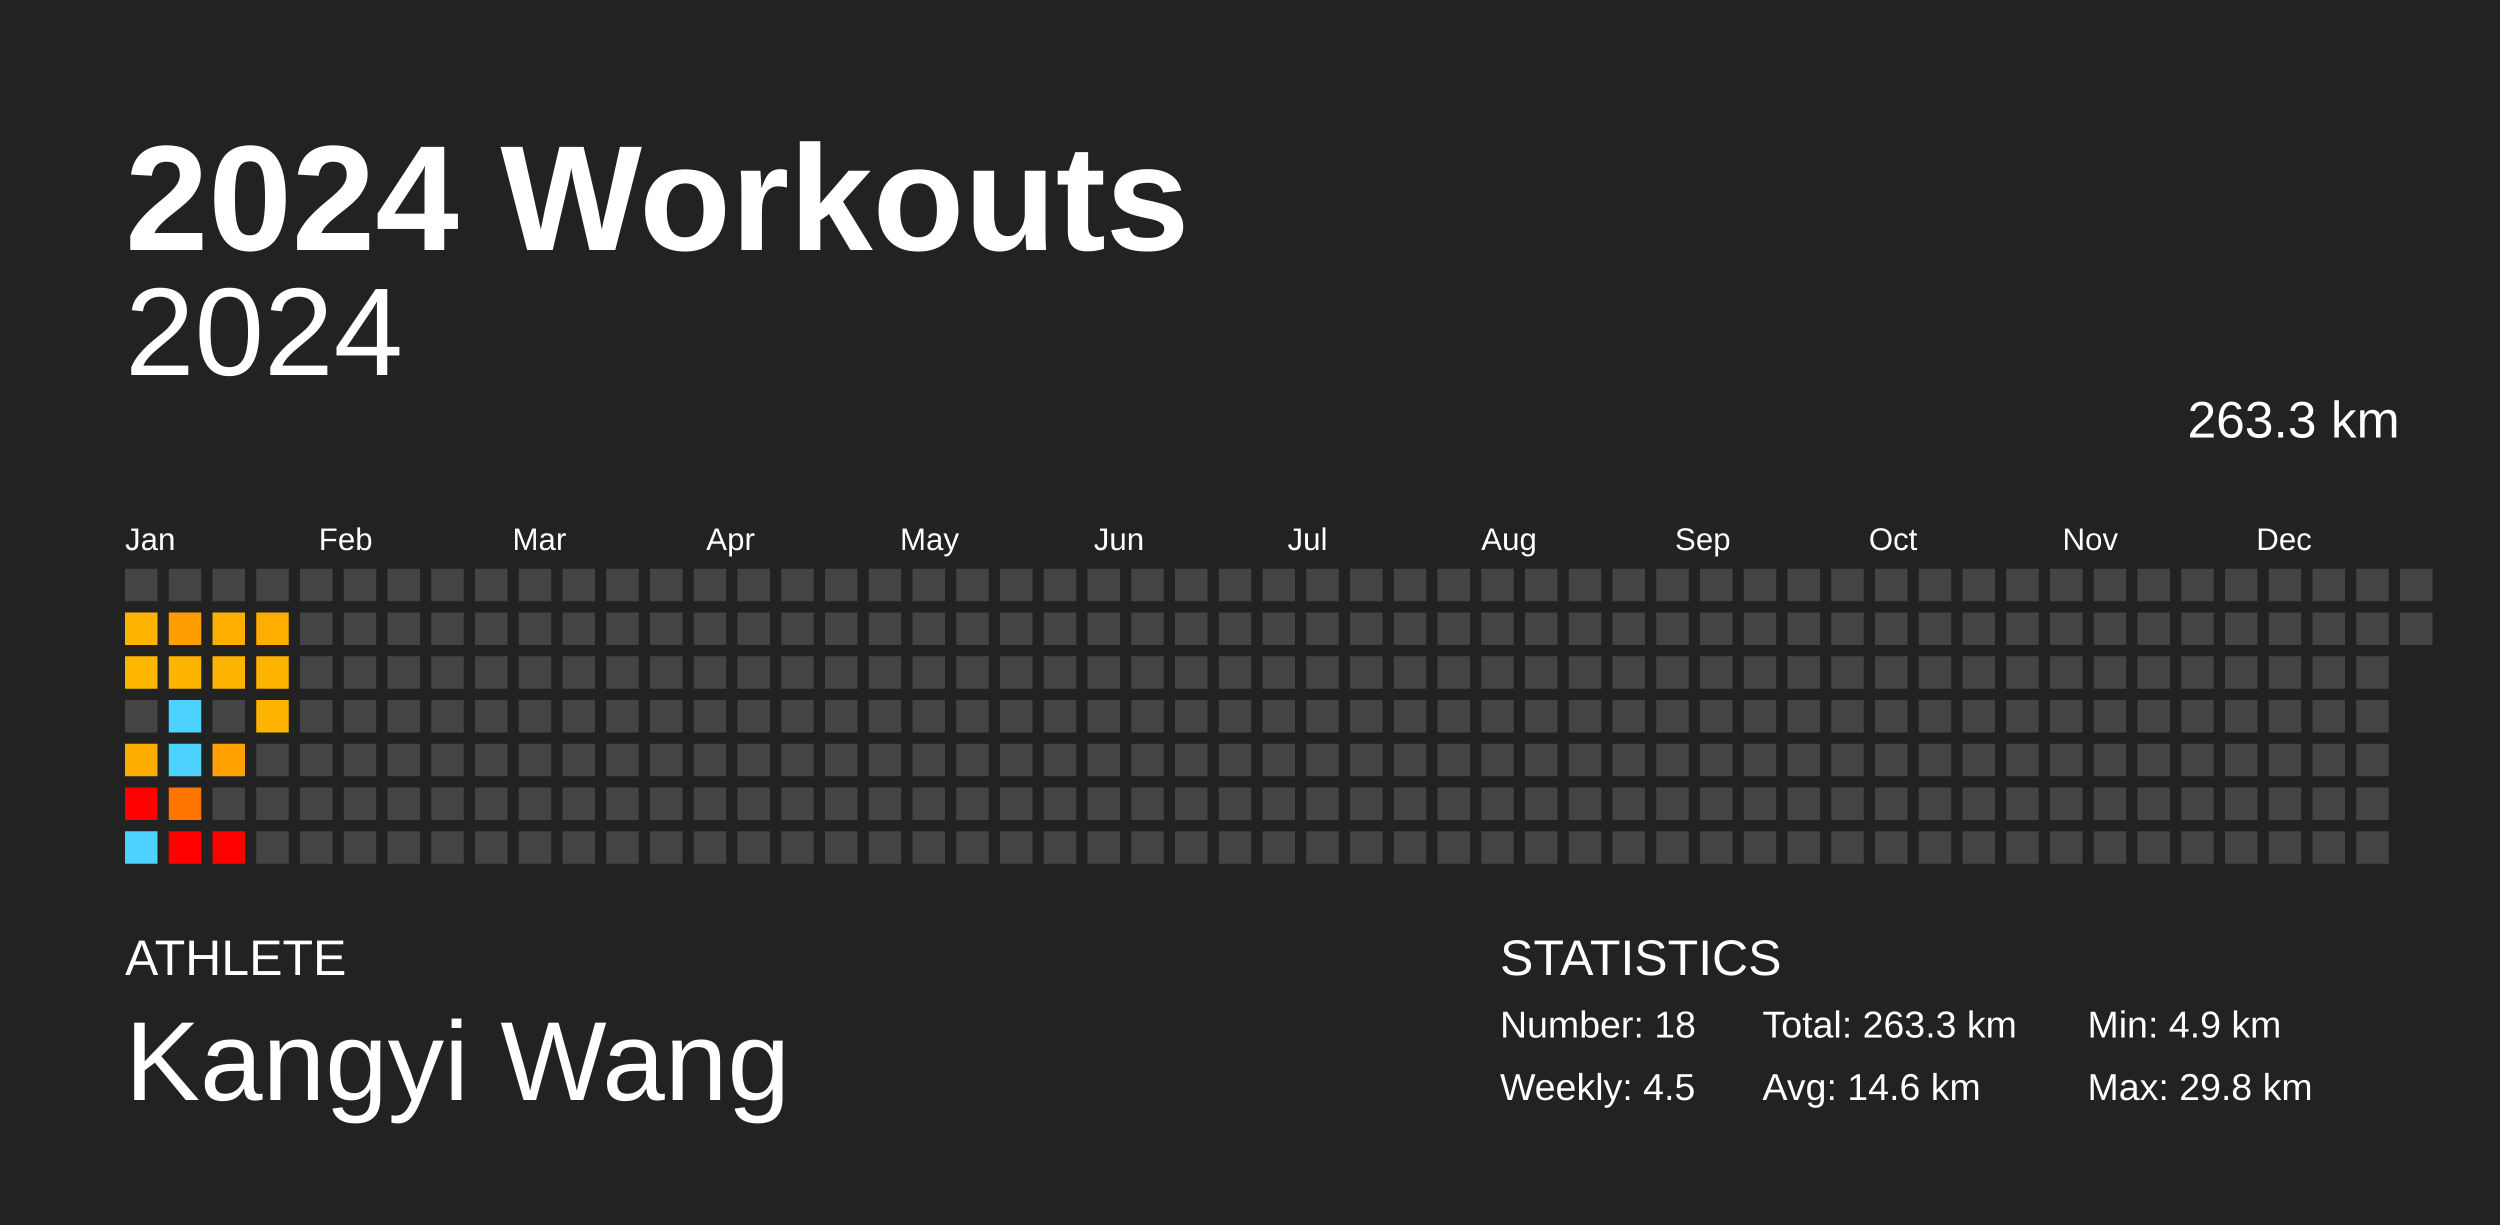
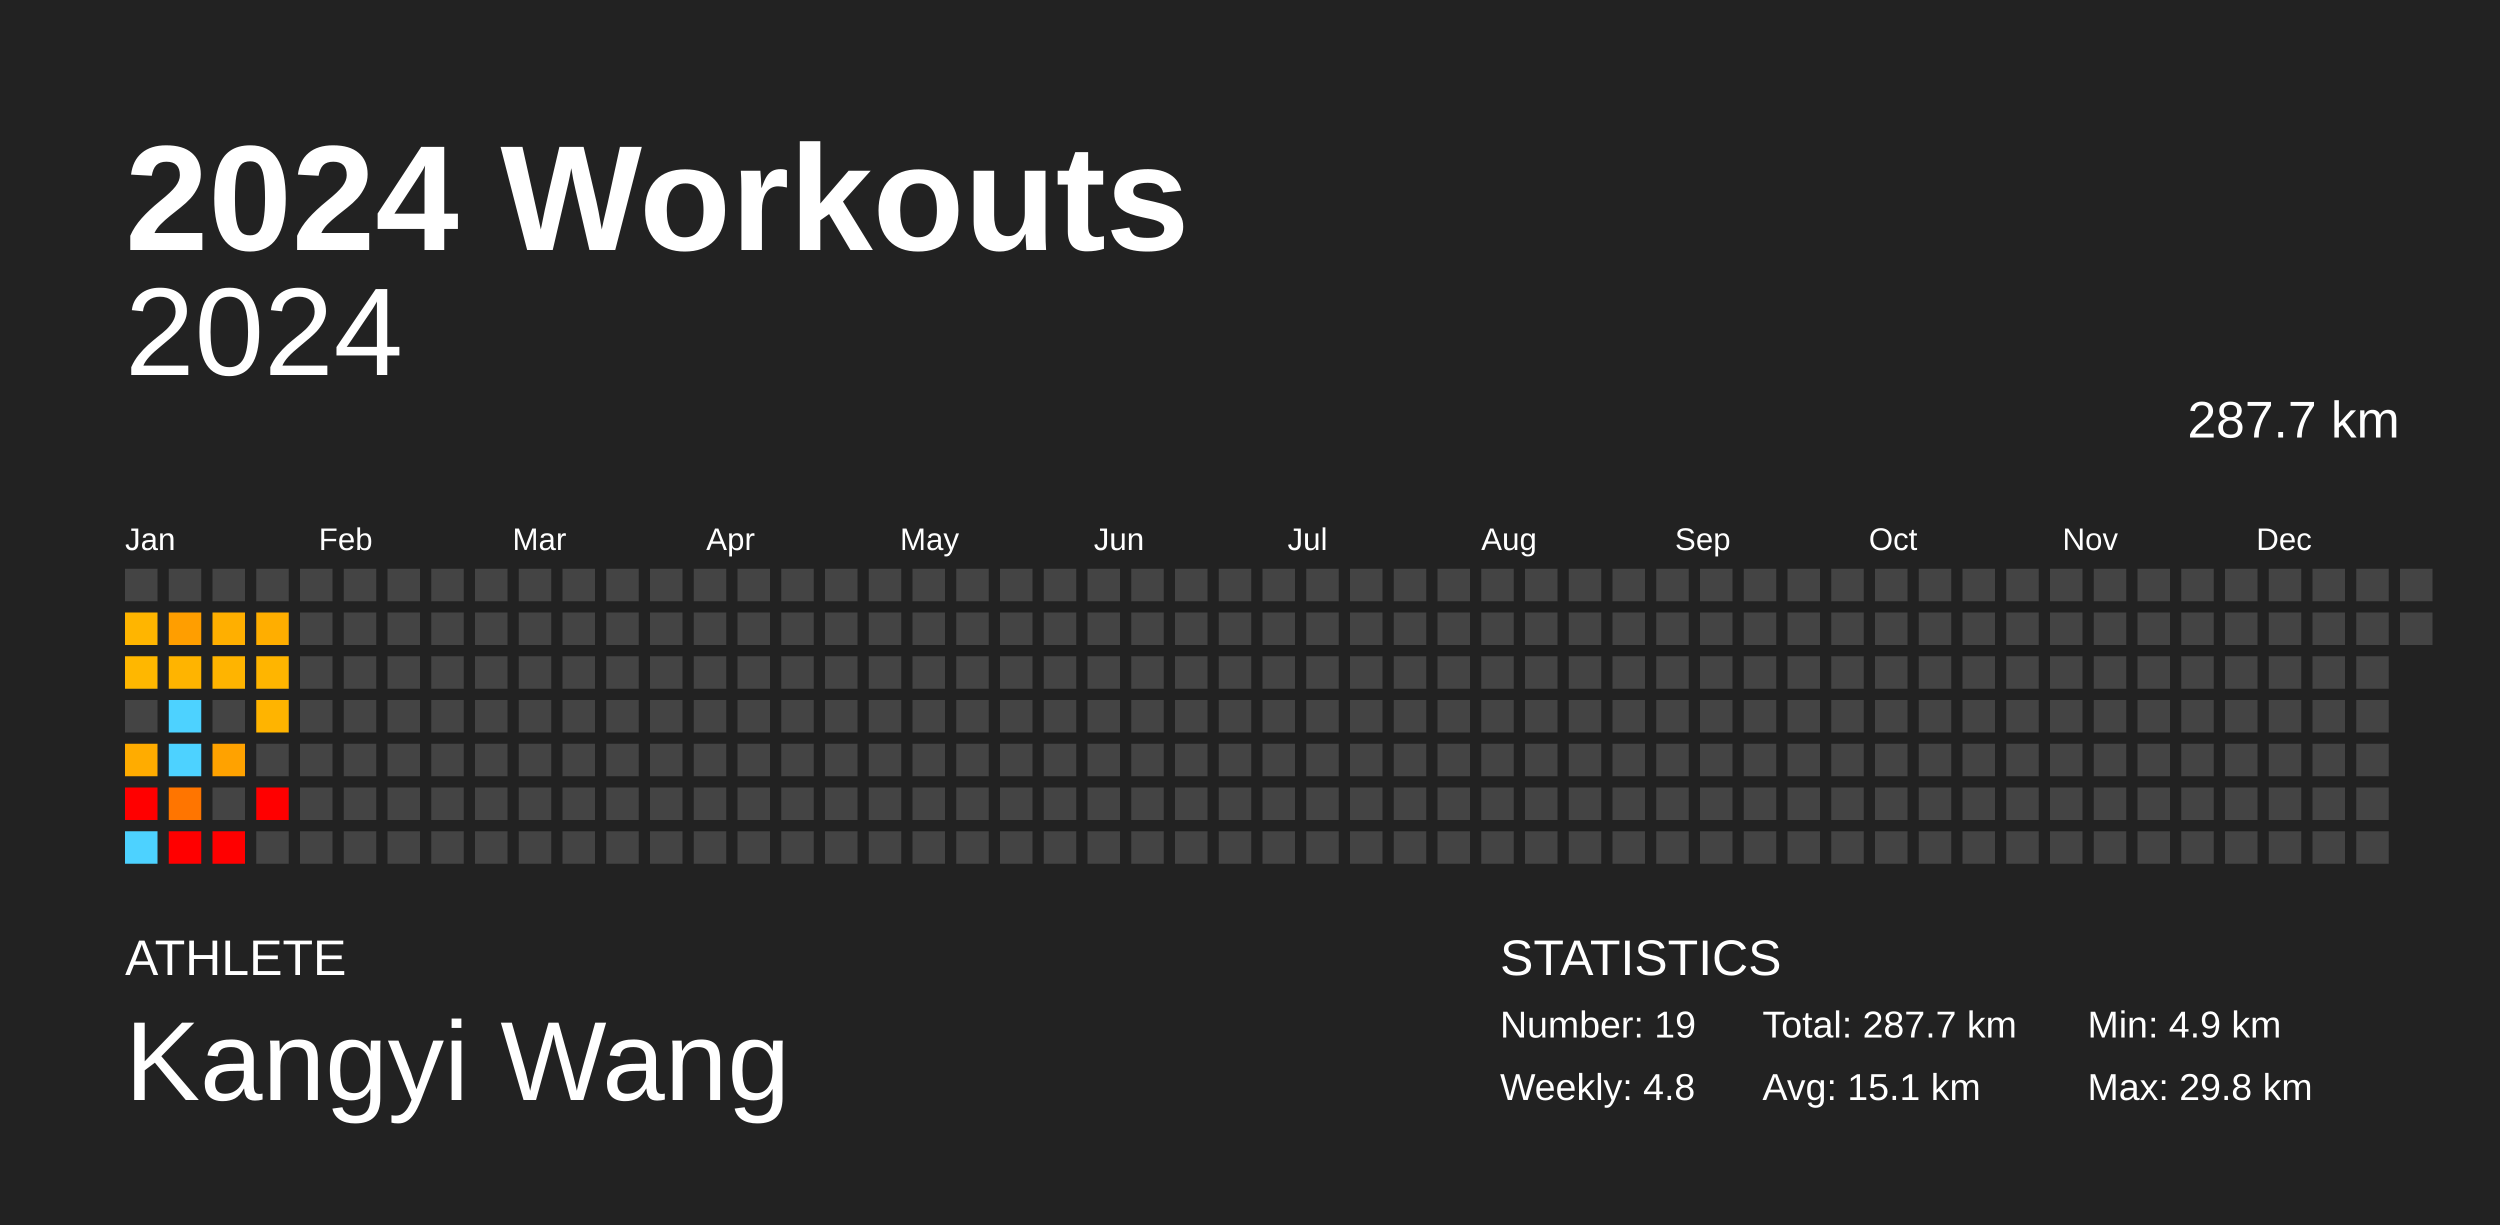
<svg xmlns="http://www.w3.org/2000/svg" baseProfile="full" height="98mm" version="1.1" viewBox="0,0,200,98" width="200mm">
  <defs />
  <rect fill="#222222" height="98" width="200" x="0" y="0" />
  <text fill="#FFFFFF" style="font-size:12px; font-family:Arial; font-weight:bold;" x="10" y="20">2024 Workouts</text>
  <text fill="#FFFFFF" style="font-size:4px; font-family:Arial" x="10" y="78">ATHLETE</text>
  <text fill="#FFFFFF" style="font-size:9px; font-family:Arial" x="10" y="88">Kangyi Wang</text>
  <text fill="#FFFFFF" style="font-size:4px; font-family:Arial" x="120" y="78">STATISTICS</text>
-   <text fill="#FFFFFF" style="font-size:3px; font-family:Arial" x="120" y="83">Number: 18</text>
-   <text fill="#FFFFFF" style="font-size:3px; font-family:Arial" x="120" y="88">Weekly: 4.5</text>
-   <text fill="#FFFFFF" style="font-size:3px; font-family:Arial" x="141" y="83">Total: 263.3 km</text>
-   <text fill="#FFFFFF" style="font-size:3px; font-family:Arial" x="141" y="88">Avg: 14.6 km</text>
+   <text fill="#FFFFFF" style="font-size:3px; font-family:Arial" x="120" y="83">Number: 19</text>
+   <text fill="#FFFFFF" style="font-size:3px; font-family:Arial" x="120" y="88">Weekly: 4.8</text>
+   <text fill="#FFFFFF" style="font-size:3px; font-family:Arial" x="141" y="83">Total: 287.7 km</text>
+   <text fill="#FFFFFF" style="font-size:3px; font-family:Arial" x="141" y="88">Avg: 15.1 km</text>
  <text fill="#FFFFFF" style="font-size:3px; font-family:Arial" x="167" y="83">Min: 4.9 km</text>
  <text fill="#FFFFFF" style="font-size:3px; font-family:Arial" x="167" y="88">Max: 29.8 km</text>
  <text alignment-baseline="hanging" fill="#FFFFFF" style="font-size:10.0px; font-family:Arial;" x="10" y="30">2024</text>
-   <text alignment-baseline="hanging" fill="#FFFFFF" style="font-size:4.125px; font-family:Arial;" x="175" y="35">263.3 km</text>
+   <text alignment-baseline="hanging" fill="#FFFFFF" style="font-size:4.125px; font-family:Arial;" x="175" y="35">287.7 km</text>
  <text fill="#FFFFFF" style="font-size:2.5px; font-family:Arial" x="10.0" y="44">Jan</text>
  <text fill="#FFFFFF" style="font-size:2.5px; font-family:Arial" x="25.5" y="44">Feb</text>
  <text fill="#FFFFFF" style="font-size:2.5px; font-family:Arial" x="41.0" y="44">Mar</text>
  <text fill="#FFFFFF" style="font-size:2.5px; font-family:Arial" x="56.5" y="44">Apr</text>
  <text fill="#FFFFFF" style="font-size:2.5px; font-family:Arial" x="72.0" y="44">May</text>
  <text fill="#FFFFFF" style="font-size:2.5px; font-family:Arial" x="87.5" y="44">Jun</text>
  <text fill="#FFFFFF" style="font-size:2.5px; font-family:Arial" x="103.0" y="44">Jul</text>
  <text fill="#FFFFFF" style="font-size:2.5px; font-family:Arial" x="118.5" y="44">Aug</text>
  <text fill="#FFFFFF" style="font-size:2.5px; font-family:Arial" x="134.0" y="44">Sep</text>
  <text fill="#FFFFFF" style="font-size:2.5px; font-family:Arial" x="149.5" y="44">Oct</text>
  <text fill="#FFFFFF" style="font-size:2.5px; font-family:Arial" x="165.0" y="44">Nov</text>
  <text fill="#FFFFFF" style="font-size:2.5px; font-family:Arial" x="180.5" y="44">Dec</text>
  <rect fill="#444444" height="2.6" width="2.6" x="10.0" y="45.5" />
  <rect fill="#ffb500" height="2.6" width="2.6" x="10.0" y="49.0" />
  <rect fill="#ffb700" height="2.6" width="2.6" x="10.0" y="52.5" />
  <rect fill="#444444" height="2.6" width="2.6" x="10.0" y="56.0" />
  <rect fill="#ffac00" height="2.6" width="2.6" x="10.0" y="59.5" />
  <rect fill="red" height="2.6" width="2.6" x="10.0" y="63.0" />
  <rect fill="#4dd2ff" height="2.6" width="2.6" x="10.0" y="66.5" />
  <rect fill="#444444" height="2.6" width="2.6" x="13.5" y="45.5" />
  <rect fill="#ff9e00" height="2.6" width="2.6" x="13.5" y="49.0" />
  <rect fill="#ffb400" height="2.6" width="2.6" x="13.5" y="52.5" />
  <rect fill="#4dd2ff" height="2.6" width="2.6" x="13.5" y="56.0" />
  <rect fill="#4dd2ff" height="2.6" width="2.6" x="13.5" y="59.5" />
  <rect fill="#ff7500" height="2.6" width="2.6" x="13.5" y="63.0" />
  <rect fill="red" height="2.6" width="2.6" x="13.5" y="66.5" />
  <rect fill="#444444" height="2.6" width="2.6" x="17.0" y="45.5" />
  <rect fill="#ffaf00" height="2.6" width="2.6" x="17.0" y="49.0" />
  <rect fill="#ffb400" height="2.6" width="2.6" x="17.0" y="52.5" />
  <rect fill="#444444" height="2.6" width="2.6" x="17.0" y="56.0" />
  <rect fill="#ffa200" height="2.6" width="2.6" x="17.0" y="59.5" />
  <rect fill="#444444" height="2.6" width="2.6" x="17.0" y="63.0" />
  <rect fill="red" height="2.6" width="2.6" x="17.0" y="66.5" />
  <rect fill="#444444" height="2.6" width="2.6" x="20.5" y="45.5" />
  <rect fill="#ffae00" height="2.6" width="2.6" x="20.5" y="49.0" />
  <rect fill="#ffb500" height="2.6" width="2.6" x="20.5" y="52.5" />
  <rect fill="#ffb400" height="2.6" width="2.6" x="20.5" y="56.0" />
  <rect fill="#444444" height="2.6" width="2.6" x="20.5" y="59.5" />
-   <rect fill="#444444" height="2.6" width="2.6" x="20.5" y="63.0" />
+   <rect fill="red" height="2.6" width="2.6" x="20.5" y="63.0" />
  <rect fill="#444444" height="2.6" width="2.6" x="20.5" y="66.5" />
  <rect fill="#444444" height="2.6" width="2.6" x="24.0" y="45.5" />
  <rect fill="#444444" height="2.6" width="2.6" x="24.0" y="49.0" />
  <rect fill="#444444" height="2.6" width="2.6" x="24.0" y="52.5" />
  <rect fill="#444444" height="2.6" width="2.6" x="24.0" y="56.0" />
  <rect fill="#444444" height="2.6" width="2.6" x="24.0" y="59.5" />
  <rect fill="#444444" height="2.6" width="2.6" x="24.0" y="63.0" />
  <rect fill="#444444" height="2.6" width="2.6" x="24.0" y="66.5" />
  <rect fill="#444444" height="2.6" width="2.6" x="27.5" y="45.5" />
  <rect fill="#444444" height="2.6" width="2.6" x="27.5" y="49.0" />
  <rect fill="#444444" height="2.6" width="2.6" x="27.5" y="52.5" />
  <rect fill="#444444" height="2.6" width="2.6" x="27.5" y="56.0" />
  <rect fill="#444444" height="2.6" width="2.6" x="27.5" y="59.5" />
  <rect fill="#444444" height="2.6" width="2.6" x="27.5" y="63.0" />
  <rect fill="#444444" height="2.6" width="2.6" x="27.5" y="66.5" />
  <rect fill="#444444" height="2.6" width="2.6" x="31.0" y="45.5" />
  <rect fill="#444444" height="2.6" width="2.6" x="31.0" y="49.0" />
  <rect fill="#444444" height="2.6" width="2.6" x="31.0" y="52.5" />
  <rect fill="#444444" height="2.6" width="2.6" x="31.0" y="56.0" />
  <rect fill="#444444" height="2.6" width="2.6" x="31.0" y="59.5" />
  <rect fill="#444444" height="2.6" width="2.6" x="31.0" y="63.0" />
  <rect fill="#444444" height="2.6" width="2.6" x="31.0" y="66.5" />
  <rect fill="#444444" height="2.6" width="2.6" x="34.5" y="45.5" />
  <rect fill="#444444" height="2.6" width="2.6" x="34.5" y="49.0" />
  <rect fill="#444444" height="2.6" width="2.6" x="34.5" y="52.5" />
  <rect fill="#444444" height="2.6" width="2.6" x="34.5" y="56.0" />
  <rect fill="#444444" height="2.6" width="2.6" x="34.5" y="59.5" />
  <rect fill="#444444" height="2.6" width="2.6" x="34.5" y="63.0" />
  <rect fill="#444444" height="2.6" width="2.6" x="34.5" y="66.5" />
  <rect fill="#444444" height="2.6" width="2.6" x="38.0" y="45.5" />
  <rect fill="#444444" height="2.6" width="2.6" x="38.0" y="49.0" />
  <rect fill="#444444" height="2.6" width="2.6" x="38.0" y="52.5" />
  <rect fill="#444444" height="2.6" width="2.6" x="38.0" y="56.0" />
  <rect fill="#444444" height="2.6" width="2.6" x="38.0" y="59.5" />
  <rect fill="#444444" height="2.6" width="2.6" x="38.0" y="63.0" />
  <rect fill="#444444" height="2.6" width="2.6" x="38.0" y="66.5" />
  <rect fill="#444444" height="2.6" width="2.6" x="41.5" y="45.5" />
  <rect fill="#444444" height="2.6" width="2.6" x="41.5" y="49.0" />
  <rect fill="#444444" height="2.6" width="2.6" x="41.5" y="52.5" />
  <rect fill="#444444" height="2.6" width="2.6" x="41.5" y="56.0" />
  <rect fill="#444444" height="2.6" width="2.6" x="41.5" y="59.5" />
  <rect fill="#444444" height="2.6" width="2.6" x="41.5" y="63.0" />
  <rect fill="#444444" height="2.6" width="2.6" x="41.5" y="66.5" />
  <rect fill="#444444" height="2.6" width="2.6" x="45.0" y="45.5" />
  <rect fill="#444444" height="2.6" width="2.6" x="45.0" y="49.0" />
  <rect fill="#444444" height="2.6" width="2.6" x="45.0" y="52.5" />
  <rect fill="#444444" height="2.6" width="2.6" x="45.0" y="56.0" />
  <rect fill="#444444" height="2.6" width="2.6" x="45.0" y="59.5" />
  <rect fill="#444444" height="2.6" width="2.6" x="45.0" y="63.0" />
  <rect fill="#444444" height="2.6" width="2.6" x="45.0" y="66.5" />
  <rect fill="#444444" height="2.6" width="2.6" x="48.5" y="45.5" />
  <rect fill="#444444" height="2.6" width="2.6" x="48.5" y="49.0" />
  <rect fill="#444444" height="2.6" width="2.6" x="48.5" y="52.5" />
  <rect fill="#444444" height="2.6" width="2.6" x="48.5" y="56.0" />
  <rect fill="#444444" height="2.6" width="2.6" x="48.5" y="59.5" />
  <rect fill="#444444" height="2.6" width="2.6" x="48.5" y="63.0" />
  <rect fill="#444444" height="2.6" width="2.6" x="48.5" y="66.5" />
  <rect fill="#444444" height="2.6" width="2.6" x="52.0" y="45.5" />
  <rect fill="#444444" height="2.6" width="2.6" x="52.0" y="49.0" />
  <rect fill="#444444" height="2.6" width="2.6" x="52.0" y="52.5" />
  <rect fill="#444444" height="2.6" width="2.6" x="52.0" y="56.0" />
  <rect fill="#444444" height="2.6" width="2.6" x="52.0" y="59.5" />
  <rect fill="#444444" height="2.6" width="2.6" x="52.0" y="63.0" />
  <rect fill="#444444" height="2.6" width="2.6" x="52.0" y="66.5" />
  <rect fill="#444444" height="2.6" width="2.6" x="55.5" y="45.5" />
  <rect fill="#444444" height="2.6" width="2.6" x="55.5" y="49.0" />
  <rect fill="#444444" height="2.6" width="2.6" x="55.5" y="52.5" />
  <rect fill="#444444" height="2.6" width="2.6" x="55.5" y="56.0" />
  <rect fill="#444444" height="2.6" width="2.6" x="55.5" y="59.5" />
  <rect fill="#444444" height="2.6" width="2.6" x="55.5" y="63.0" />
  <rect fill="#444444" height="2.6" width="2.6" x="55.5" y="66.5" />
  <rect fill="#444444" height="2.6" width="2.6" x="59.0" y="45.5" />
  <rect fill="#444444" height="2.6" width="2.6" x="59.0" y="49.0" />
  <rect fill="#444444" height="2.6" width="2.6" x="59.0" y="52.5" />
  <rect fill="#444444" height="2.6" width="2.6" x="59.0" y="56.0" />
  <rect fill="#444444" height="2.6" width="2.6" x="59.0" y="59.5" />
  <rect fill="#444444" height="2.6" width="2.6" x="59.0" y="63.0" />
  <rect fill="#444444" height="2.6" width="2.6" x="59.0" y="66.5" />
  <rect fill="#444444" height="2.6" width="2.6" x="62.5" y="45.5" />
  <rect fill="#444444" height="2.6" width="2.6" x="62.5" y="49.0" />
  <rect fill="#444444" height="2.6" width="2.6" x="62.5" y="52.5" />
  <rect fill="#444444" height="2.6" width="2.6" x="62.5" y="56.0" />
  <rect fill="#444444" height="2.6" width="2.6" x="62.5" y="59.5" />
  <rect fill="#444444" height="2.6" width="2.6" x="62.5" y="63.0" />
  <rect fill="#444444" height="2.6" width="2.6" x="62.5" y="66.5" />
  <rect fill="#444444" height="2.6" width="2.6" x="66.0" y="45.5" />
  <rect fill="#444444" height="2.6" width="2.6" x="66.0" y="49.0" />
  <rect fill="#444444" height="2.6" width="2.6" x="66.0" y="52.5" />
  <rect fill="#444444" height="2.6" width="2.6" x="66.0" y="56.0" />
  <rect fill="#444444" height="2.6" width="2.6" x="66.0" y="59.5" />
  <rect fill="#444444" height="2.6" width="2.6" x="66.0" y="63.0" />
  <rect fill="#444444" height="2.6" width="2.6" x="66.0" y="66.5" />
  <rect fill="#444444" height="2.6" width="2.6" x="69.5" y="45.5" />
  <rect fill="#444444" height="2.6" width="2.6" x="69.5" y="49.0" />
  <rect fill="#444444" height="2.6" width="2.6" x="69.5" y="52.5" />
  <rect fill="#444444" height="2.6" width="2.6" x="69.5" y="56.0" />
  <rect fill="#444444" height="2.6" width="2.6" x="69.5" y="59.5" />
  <rect fill="#444444" height="2.6" width="2.6" x="69.5" y="63.0" />
  <rect fill="#444444" height="2.6" width="2.6" x="69.5" y="66.5" />
  <rect fill="#444444" height="2.6" width="2.6" x="73.0" y="45.5" />
  <rect fill="#444444" height="2.6" width="2.6" x="73.0" y="49.0" />
  <rect fill="#444444" height="2.6" width="2.6" x="73.0" y="52.5" />
  <rect fill="#444444" height="2.6" width="2.6" x="73.0" y="56.0" />
  <rect fill="#444444" height="2.6" width="2.6" x="73.0" y="59.5" />
  <rect fill="#444444" height="2.6" width="2.6" x="73.0" y="63.0" />
  <rect fill="#444444" height="2.6" width="2.6" x="73.0" y="66.5" />
  <rect fill="#444444" height="2.6" width="2.6" x="76.5" y="45.5" />
  <rect fill="#444444" height="2.6" width="2.6" x="76.5" y="49.0" />
  <rect fill="#444444" height="2.6" width="2.6" x="76.5" y="52.5" />
  <rect fill="#444444" height="2.6" width="2.6" x="76.5" y="56.0" />
  <rect fill="#444444" height="2.6" width="2.6" x="76.5" y="59.5" />
  <rect fill="#444444" height="2.6" width="2.6" x="76.5" y="63.0" />
  <rect fill="#444444" height="2.6" width="2.6" x="76.5" y="66.5" />
  <rect fill="#444444" height="2.6" width="2.6" x="80.0" y="45.5" />
  <rect fill="#444444" height="2.6" width="2.6" x="80.0" y="49.0" />
  <rect fill="#444444" height="2.6" width="2.6" x="80.0" y="52.5" />
  <rect fill="#444444" height="2.6" width="2.6" x="80.0" y="56.0" />
  <rect fill="#444444" height="2.6" width="2.6" x="80.0" y="59.5" />
  <rect fill="#444444" height="2.6" width="2.6" x="80.0" y="63.0" />
  <rect fill="#444444" height="2.6" width="2.6" x="80.0" y="66.5" />
  <rect fill="#444444" height="2.6" width="2.6" x="83.5" y="45.5" />
  <rect fill="#444444" height="2.6" width="2.6" x="83.5" y="49.0" />
  <rect fill="#444444" height="2.6" width="2.6" x="83.5" y="52.5" />
  <rect fill="#444444" height="2.6" width="2.6" x="83.5" y="56.0" />
  <rect fill="#444444" height="2.6" width="2.6" x="83.5" y="59.5" />
  <rect fill="#444444" height="2.6" width="2.6" x="83.5" y="63.0" />
  <rect fill="#444444" height="2.6" width="2.6" x="83.5" y="66.5" />
  <rect fill="#444444" height="2.6" width="2.6" x="87.0" y="45.5" />
  <rect fill="#444444" height="2.6" width="2.6" x="87.0" y="49.0" />
  <rect fill="#444444" height="2.6" width="2.6" x="87.0" y="52.5" />
  <rect fill="#444444" height="2.6" width="2.6" x="87.0" y="56.0" />
  <rect fill="#444444" height="2.6" width="2.6" x="87.0" y="59.5" />
  <rect fill="#444444" height="2.6" width="2.6" x="87.0" y="63.0" />
  <rect fill="#444444" height="2.6" width="2.6" x="87.0" y="66.5" />
  <rect fill="#444444" height="2.6" width="2.6" x="90.5" y="45.5" />
  <rect fill="#444444" height="2.6" width="2.6" x="90.5" y="49.0" />
  <rect fill="#444444" height="2.6" width="2.6" x="90.5" y="52.5" />
  <rect fill="#444444" height="2.6" width="2.6" x="90.5" y="56.0" />
  <rect fill="#444444" height="2.6" width="2.6" x="90.5" y="59.5" />
  <rect fill="#444444" height="2.6" width="2.6" x="90.5" y="63.0" />
  <rect fill="#444444" height="2.6" width="2.6" x="90.5" y="66.5" />
  <rect fill="#444444" height="2.6" width="2.6" x="94.0" y="45.5" />
  <rect fill="#444444" height="2.6" width="2.6" x="94.0" y="49.0" />
  <rect fill="#444444" height="2.6" width="2.6" x="94.0" y="52.5" />
  <rect fill="#444444" height="2.6" width="2.6" x="94.0" y="56.0" />
  <rect fill="#444444" height="2.6" width="2.6" x="94.0" y="59.5" />
  <rect fill="#444444" height="2.6" width="2.6" x="94.0" y="63.0" />
  <rect fill="#444444" height="2.6" width="2.6" x="94.0" y="66.5" />
  <rect fill="#444444" height="2.6" width="2.6" x="97.5" y="45.5" />
  <rect fill="#444444" height="2.6" width="2.6" x="97.5" y="49.0" />
  <rect fill="#444444" height="2.6" width="2.6" x="97.5" y="52.5" />
  <rect fill="#444444" height="2.6" width="2.6" x="97.5" y="56.0" />
  <rect fill="#444444" height="2.6" width="2.6" x="97.5" y="59.5" />
  <rect fill="#444444" height="2.6" width="2.6" x="97.5" y="63.0" />
  <rect fill="#444444" height="2.6" width="2.6" x="97.5" y="66.5" />
  <rect fill="#444444" height="2.6" width="2.6" x="101.0" y="45.5" />
  <rect fill="#444444" height="2.6" width="2.6" x="101.0" y="49.0" />
  <rect fill="#444444" height="2.6" width="2.6" x="101.0" y="52.5" />
  <rect fill="#444444" height="2.6" width="2.6" x="101.0" y="56.0" />
  <rect fill="#444444" height="2.6" width="2.6" x="101.0" y="59.5" />
  <rect fill="#444444" height="2.6" width="2.6" x="101.0" y="63.0" />
  <rect fill="#444444" height="2.6" width="2.6" x="101.0" y="66.5" />
  <rect fill="#444444" height="2.6" width="2.6" x="104.5" y="45.5" />
  <rect fill="#444444" height="2.6" width="2.6" x="104.5" y="49.0" />
  <rect fill="#444444" height="2.6" width="2.6" x="104.5" y="52.5" />
  <rect fill="#444444" height="2.6" width="2.6" x="104.5" y="56.0" />
  <rect fill="#444444" height="2.6" width="2.6" x="104.5" y="59.5" />
  <rect fill="#444444" height="2.6" width="2.6" x="104.5" y="63.0" />
  <rect fill="#444444" height="2.6" width="2.6" x="104.5" y="66.5" />
  <rect fill="#444444" height="2.6" width="2.6" x="108.0" y="45.5" />
  <rect fill="#444444" height="2.6" width="2.6" x="108.0" y="49.0" />
  <rect fill="#444444" height="2.6" width="2.6" x="108.0" y="52.5" />
  <rect fill="#444444" height="2.6" width="2.6" x="108.0" y="56.0" />
  <rect fill="#444444" height="2.6" width="2.6" x="108.0" y="59.5" />
  <rect fill="#444444" height="2.6" width="2.6" x="108.0" y="63.0" />
  <rect fill="#444444" height="2.6" width="2.6" x="108.0" y="66.5" />
  <rect fill="#444444" height="2.6" width="2.6" x="111.5" y="45.5" />
  <rect fill="#444444" height="2.6" width="2.6" x="111.5" y="49.0" />
  <rect fill="#444444" height="2.6" width="2.6" x="111.5" y="52.5" />
  <rect fill="#444444" height="2.6" width="2.6" x="111.5" y="56.0" />
  <rect fill="#444444" height="2.6" width="2.6" x="111.5" y="59.5" />
  <rect fill="#444444" height="2.6" width="2.6" x="111.5" y="63.0" />
  <rect fill="#444444" height="2.6" width="2.6" x="111.5" y="66.5" />
  <rect fill="#444444" height="2.6" width="2.6" x="115.0" y="45.5" />
  <rect fill="#444444" height="2.6" width="2.6" x="115.0" y="49.0" />
  <rect fill="#444444" height="2.6" width="2.6" x="115.0" y="52.5" />
  <rect fill="#444444" height="2.6" width="2.6" x="115.0" y="56.0" />
  <rect fill="#444444" height="2.6" width="2.6" x="115.0" y="59.5" />
  <rect fill="#444444" height="2.6" width="2.6" x="115.0" y="63.0" />
  <rect fill="#444444" height="2.6" width="2.6" x="115.0" y="66.5" />
  <rect fill="#444444" height="2.6" width="2.6" x="118.5" y="45.5" />
  <rect fill="#444444" height="2.6" width="2.6" x="118.5" y="49.0" />
  <rect fill="#444444" height="2.6" width="2.6" x="118.5" y="52.5" />
  <rect fill="#444444" height="2.6" width="2.6" x="118.5" y="56.0" />
  <rect fill="#444444" height="2.6" width="2.6" x="118.5" y="59.5" />
  <rect fill="#444444" height="2.6" width="2.6" x="118.5" y="63.0" />
  <rect fill="#444444" height="2.6" width="2.6" x="118.5" y="66.5" />
  <rect fill="#444444" height="2.6" width="2.6" x="122.0" y="45.5" />
  <rect fill="#444444" height="2.6" width="2.6" x="122.0" y="49.0" />
  <rect fill="#444444" height="2.6" width="2.6" x="122.0" y="52.5" />
  <rect fill="#444444" height="2.6" width="2.6" x="122.0" y="56.0" />
  <rect fill="#444444" height="2.6" width="2.6" x="122.0" y="59.5" />
  <rect fill="#444444" height="2.6" width="2.6" x="122.0" y="63.0" />
  <rect fill="#444444" height="2.6" width="2.6" x="122.0" y="66.5" />
  <rect fill="#444444" height="2.6" width="2.6" x="125.5" y="45.5" />
  <rect fill="#444444" height="2.6" width="2.6" x="125.5" y="49.0" />
  <rect fill="#444444" height="2.6" width="2.6" x="125.5" y="52.5" />
  <rect fill="#444444" height="2.6" width="2.6" x="125.5" y="56.0" />
  <rect fill="#444444" height="2.6" width="2.6" x="125.5" y="59.5" />
  <rect fill="#444444" height="2.6" width="2.6" x="125.5" y="63.0" />
  <rect fill="#444444" height="2.6" width="2.6" x="125.5" y="66.5" />
  <rect fill="#444444" height="2.6" width="2.6" x="129.0" y="45.5" />
  <rect fill="#444444" height="2.6" width="2.6" x="129.0" y="49.0" />
  <rect fill="#444444" height="2.6" width="2.6" x="129.0" y="52.5" />
  <rect fill="#444444" height="2.6" width="2.6" x="129.0" y="56.0" />
  <rect fill="#444444" height="2.6" width="2.6" x="129.0" y="59.5" />
  <rect fill="#444444" height="2.6" width="2.6" x="129.0" y="63.0" />
  <rect fill="#444444" height="2.6" width="2.6" x="129.0" y="66.5" />
  <rect fill="#444444" height="2.6" width="2.6" x="132.5" y="45.5" />
  <rect fill="#444444" height="2.6" width="2.6" x="132.5" y="49.0" />
  <rect fill="#444444" height="2.6" width="2.6" x="132.5" y="52.5" />
  <rect fill="#444444" height="2.6" width="2.6" x="132.5" y="56.0" />
  <rect fill="#444444" height="2.6" width="2.6" x="132.5" y="59.5" />
  <rect fill="#444444" height="2.6" width="2.6" x="132.5" y="63.0" />
  <rect fill="#444444" height="2.6" width="2.6" x="132.5" y="66.5" />
  <rect fill="#444444" height="2.6" width="2.6" x="136.0" y="45.5" />
  <rect fill="#444444" height="2.6" width="2.6" x="136.0" y="49.0" />
  <rect fill="#444444" height="2.6" width="2.6" x="136.0" y="52.5" />
  <rect fill="#444444" height="2.6" width="2.6" x="136.0" y="56.0" />
  <rect fill="#444444" height="2.6" width="2.6" x="136.0" y="59.5" />
  <rect fill="#444444" height="2.6" width="2.6" x="136.0" y="63.0" />
  <rect fill="#444444" height="2.6" width="2.6" x="136.0" y="66.5" />
  <rect fill="#444444" height="2.6" width="2.6" x="139.5" y="45.5" />
  <rect fill="#444444" height="2.6" width="2.6" x="139.5" y="49.0" />
  <rect fill="#444444" height="2.6" width="2.6" x="139.5" y="52.5" />
  <rect fill="#444444" height="2.6" width="2.6" x="139.5" y="56.0" />
  <rect fill="#444444" height="2.6" width="2.6" x="139.5" y="59.5" />
  <rect fill="#444444" height="2.6" width="2.6" x="139.5" y="63.0" />
  <rect fill="#444444" height="2.6" width="2.6" x="139.5" y="66.5" />
  <rect fill="#444444" height="2.6" width="2.6" x="143.0" y="45.5" />
  <rect fill="#444444" height="2.6" width="2.6" x="143.0" y="49.0" />
  <rect fill="#444444" height="2.6" width="2.6" x="143.0" y="52.5" />
  <rect fill="#444444" height="2.6" width="2.6" x="143.0" y="56.0" />
  <rect fill="#444444" height="2.6" width="2.6" x="143.0" y="59.5" />
  <rect fill="#444444" height="2.6" width="2.6" x="143.0" y="63.0" />
  <rect fill="#444444" height="2.6" width="2.6" x="143.0" y="66.5" />
  <rect fill="#444444" height="2.6" width="2.6" x="146.5" y="45.5" />
  <rect fill="#444444" height="2.6" width="2.6" x="146.5" y="49.0" />
  <rect fill="#444444" height="2.6" width="2.6" x="146.5" y="52.5" />
  <rect fill="#444444" height="2.6" width="2.6" x="146.5" y="56.0" />
  <rect fill="#444444" height="2.6" width="2.6" x="146.5" y="59.5" />
  <rect fill="#444444" height="2.6" width="2.6" x="146.5" y="63.0" />
  <rect fill="#444444" height="2.6" width="2.6" x="146.5" y="66.5" />
  <rect fill="#444444" height="2.6" width="2.6" x="150.0" y="45.5" />
  <rect fill="#444444" height="2.6" width="2.6" x="150.0" y="49.0" />
  <rect fill="#444444" height="2.6" width="2.6" x="150.0" y="52.5" />
  <rect fill="#444444" height="2.6" width="2.6" x="150.0" y="56.0" />
  <rect fill="#444444" height="2.6" width="2.6" x="150.0" y="59.5" />
  <rect fill="#444444" height="2.6" width="2.6" x="150.0" y="63.0" />
  <rect fill="#444444" height="2.6" width="2.6" x="150.0" y="66.5" />
  <rect fill="#444444" height="2.6" width="2.6" x="153.5" y="45.5" />
  <rect fill="#444444" height="2.6" width="2.6" x="153.5" y="49.0" />
  <rect fill="#444444" height="2.6" width="2.6" x="153.5" y="52.5" />
  <rect fill="#444444" height="2.6" width="2.6" x="153.5" y="56.0" />
  <rect fill="#444444" height="2.6" width="2.6" x="153.5" y="59.5" />
  <rect fill="#444444" height="2.6" width="2.6" x="153.5" y="63.0" />
  <rect fill="#444444" height="2.6" width="2.6" x="153.5" y="66.5" />
  <rect fill="#444444" height="2.6" width="2.6" x="157.0" y="45.5" />
  <rect fill="#444444" height="2.6" width="2.6" x="157.0" y="49.0" />
  <rect fill="#444444" height="2.6" width="2.6" x="157.0" y="52.5" />
  <rect fill="#444444" height="2.6" width="2.6" x="157.0" y="56.0" />
  <rect fill="#444444" height="2.6" width="2.6" x="157.0" y="59.5" />
  <rect fill="#444444" height="2.6" width="2.6" x="157.0" y="63.0" />
  <rect fill="#444444" height="2.6" width="2.6" x="157.0" y="66.5" />
  <rect fill="#444444" height="2.6" width="2.6" x="160.5" y="45.5" />
  <rect fill="#444444" height="2.6" width="2.6" x="160.5" y="49.0" />
  <rect fill="#444444" height="2.6" width="2.6" x="160.5" y="52.5" />
  <rect fill="#444444" height="2.6" width="2.6" x="160.5" y="56.0" />
  <rect fill="#444444" height="2.6" width="2.6" x="160.5" y="59.5" />
  <rect fill="#444444" height="2.6" width="2.6" x="160.5" y="63.0" />
  <rect fill="#444444" height="2.6" width="2.6" x="160.5" y="66.5" />
  <rect fill="#444444" height="2.6" width="2.6" x="164.0" y="45.5" />
  <rect fill="#444444" height="2.6" width="2.6" x="164.0" y="49.0" />
  <rect fill="#444444" height="2.6" width="2.6" x="164.0" y="52.5" />
  <rect fill="#444444" height="2.6" width="2.6" x="164.0" y="56.0" />
  <rect fill="#444444" height="2.6" width="2.6" x="164.0" y="59.5" />
  <rect fill="#444444" height="2.6" width="2.6" x="164.0" y="63.0" />
  <rect fill="#444444" height="2.6" width="2.6" x="164.0" y="66.5" />
  <rect fill="#444444" height="2.6" width="2.6" x="167.5" y="45.5" />
  <rect fill="#444444" height="2.6" width="2.6" x="167.5" y="49.0" />
  <rect fill="#444444" height="2.6" width="2.6" x="167.5" y="52.5" />
  <rect fill="#444444" height="2.6" width="2.6" x="167.5" y="56.0" />
  <rect fill="#444444" height="2.6" width="2.6" x="167.5" y="59.5" />
  <rect fill="#444444" height="2.6" width="2.6" x="167.5" y="63.0" />
  <rect fill="#444444" height="2.6" width="2.6" x="167.5" y="66.5" />
  <rect fill="#444444" height="2.6" width="2.6" x="171.0" y="45.5" />
  <rect fill="#444444" height="2.6" width="2.6" x="171.0" y="49.0" />
  <rect fill="#444444" height="2.6" width="2.6" x="171.0" y="52.5" />
  <rect fill="#444444" height="2.6" width="2.6" x="171.0" y="56.0" />
  <rect fill="#444444" height="2.6" width="2.6" x="171.0" y="59.5" />
  <rect fill="#444444" height="2.6" width="2.6" x="171.0" y="63.0" />
  <rect fill="#444444" height="2.6" width="2.6" x="171.0" y="66.5" />
  <rect fill="#444444" height="2.6" width="2.6" x="174.5" y="45.5" />
  <rect fill="#444444" height="2.6" width="2.6" x="174.5" y="49.0" />
  <rect fill="#444444" height="2.6" width="2.6" x="174.5" y="52.5" />
  <rect fill="#444444" height="2.6" width="2.6" x="174.5" y="56.0" />
  <rect fill="#444444" height="2.6" width="2.6" x="174.5" y="59.5" />
  <rect fill="#444444" height="2.6" width="2.6" x="174.5" y="63.0" />
  <rect fill="#444444" height="2.6" width="2.6" x="174.5" y="66.5" />
  <rect fill="#444444" height="2.6" width="2.6" x="178.0" y="45.5" />
  <rect fill="#444444" height="2.6" width="2.6" x="178.0" y="49.0" />
  <rect fill="#444444" height="2.6" width="2.6" x="178.0" y="52.5" />
  <rect fill="#444444" height="2.6" width="2.6" x="178.0" y="56.0" />
  <rect fill="#444444" height="2.6" width="2.6" x="178.0" y="59.5" />
  <rect fill="#444444" height="2.6" width="2.6" x="178.0" y="63.0" />
  <rect fill="#444444" height="2.6" width="2.6" x="178.0" y="66.5" />
  <rect fill="#444444" height="2.6" width="2.6" x="181.5" y="45.5" />
  <rect fill="#444444" height="2.6" width="2.6" x="181.5" y="49.0" />
  <rect fill="#444444" height="2.6" width="2.6" x="181.5" y="52.5" />
  <rect fill="#444444" height="2.6" width="2.6" x="181.5" y="56.0" />
  <rect fill="#444444" height="2.6" width="2.6" x="181.5" y="59.5" />
  <rect fill="#444444" height="2.6" width="2.6" x="181.5" y="63.0" />
  <rect fill="#444444" height="2.6" width="2.6" x="181.5" y="66.5" />
  <rect fill="#444444" height="2.6" width="2.6" x="185.0" y="45.5" />
  <rect fill="#444444" height="2.6" width="2.6" x="185.0" y="49.0" />
  <rect fill="#444444" height="2.6" width="2.6" x="185.0" y="52.5" />
  <rect fill="#444444" height="2.6" width="2.6" x="185.0" y="56.0" />
  <rect fill="#444444" height="2.6" width="2.6" x="185.0" y="59.5" />
  <rect fill="#444444" height="2.6" width="2.6" x="185.0" y="63.0" />
  <rect fill="#444444" height="2.6" width="2.6" x="185.0" y="66.5" />
  <rect fill="#444444" height="2.6" width="2.6" x="188.5" y="45.5" />
  <rect fill="#444444" height="2.6" width="2.6" x="188.5" y="49.0" />
  <rect fill="#444444" height="2.6" width="2.6" x="188.5" y="52.5" />
  <rect fill="#444444" height="2.6" width="2.6" x="188.5" y="56.0" />
  <rect fill="#444444" height="2.6" width="2.6" x="188.5" y="59.5" />
  <rect fill="#444444" height="2.6" width="2.6" x="188.5" y="63.0" />
  <rect fill="#444444" height="2.6" width="2.6" x="188.5" y="66.5" />
  <rect fill="#444444" height="2.6" width="2.6" x="192.0" y="45.5" />
  <rect fill="#444444" height="2.6" width="2.6" x="192.0" y="49.0" />
</svg>
